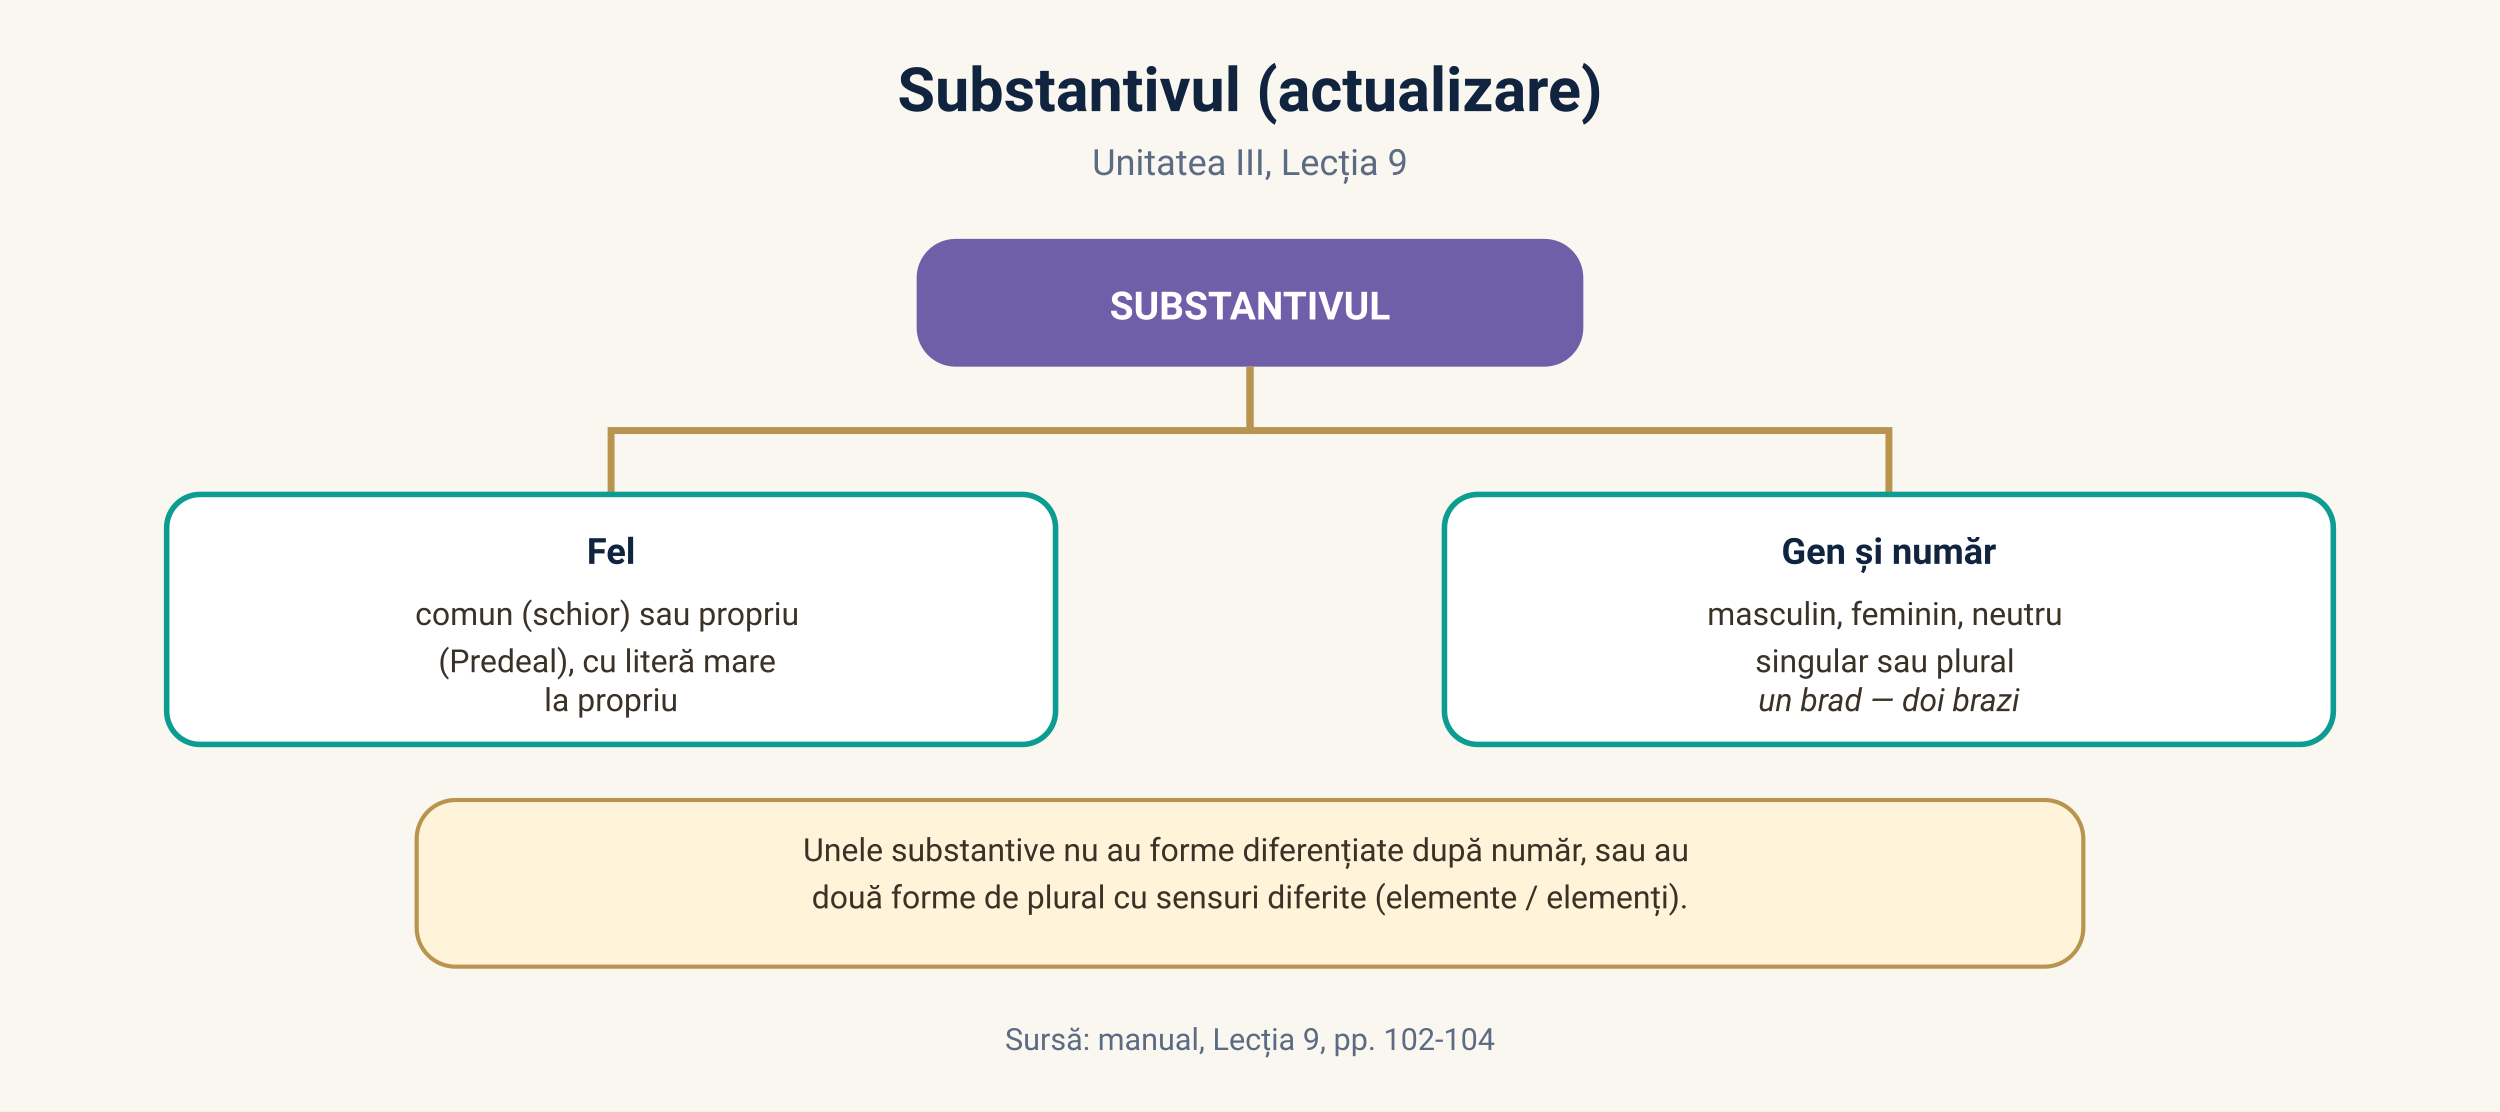
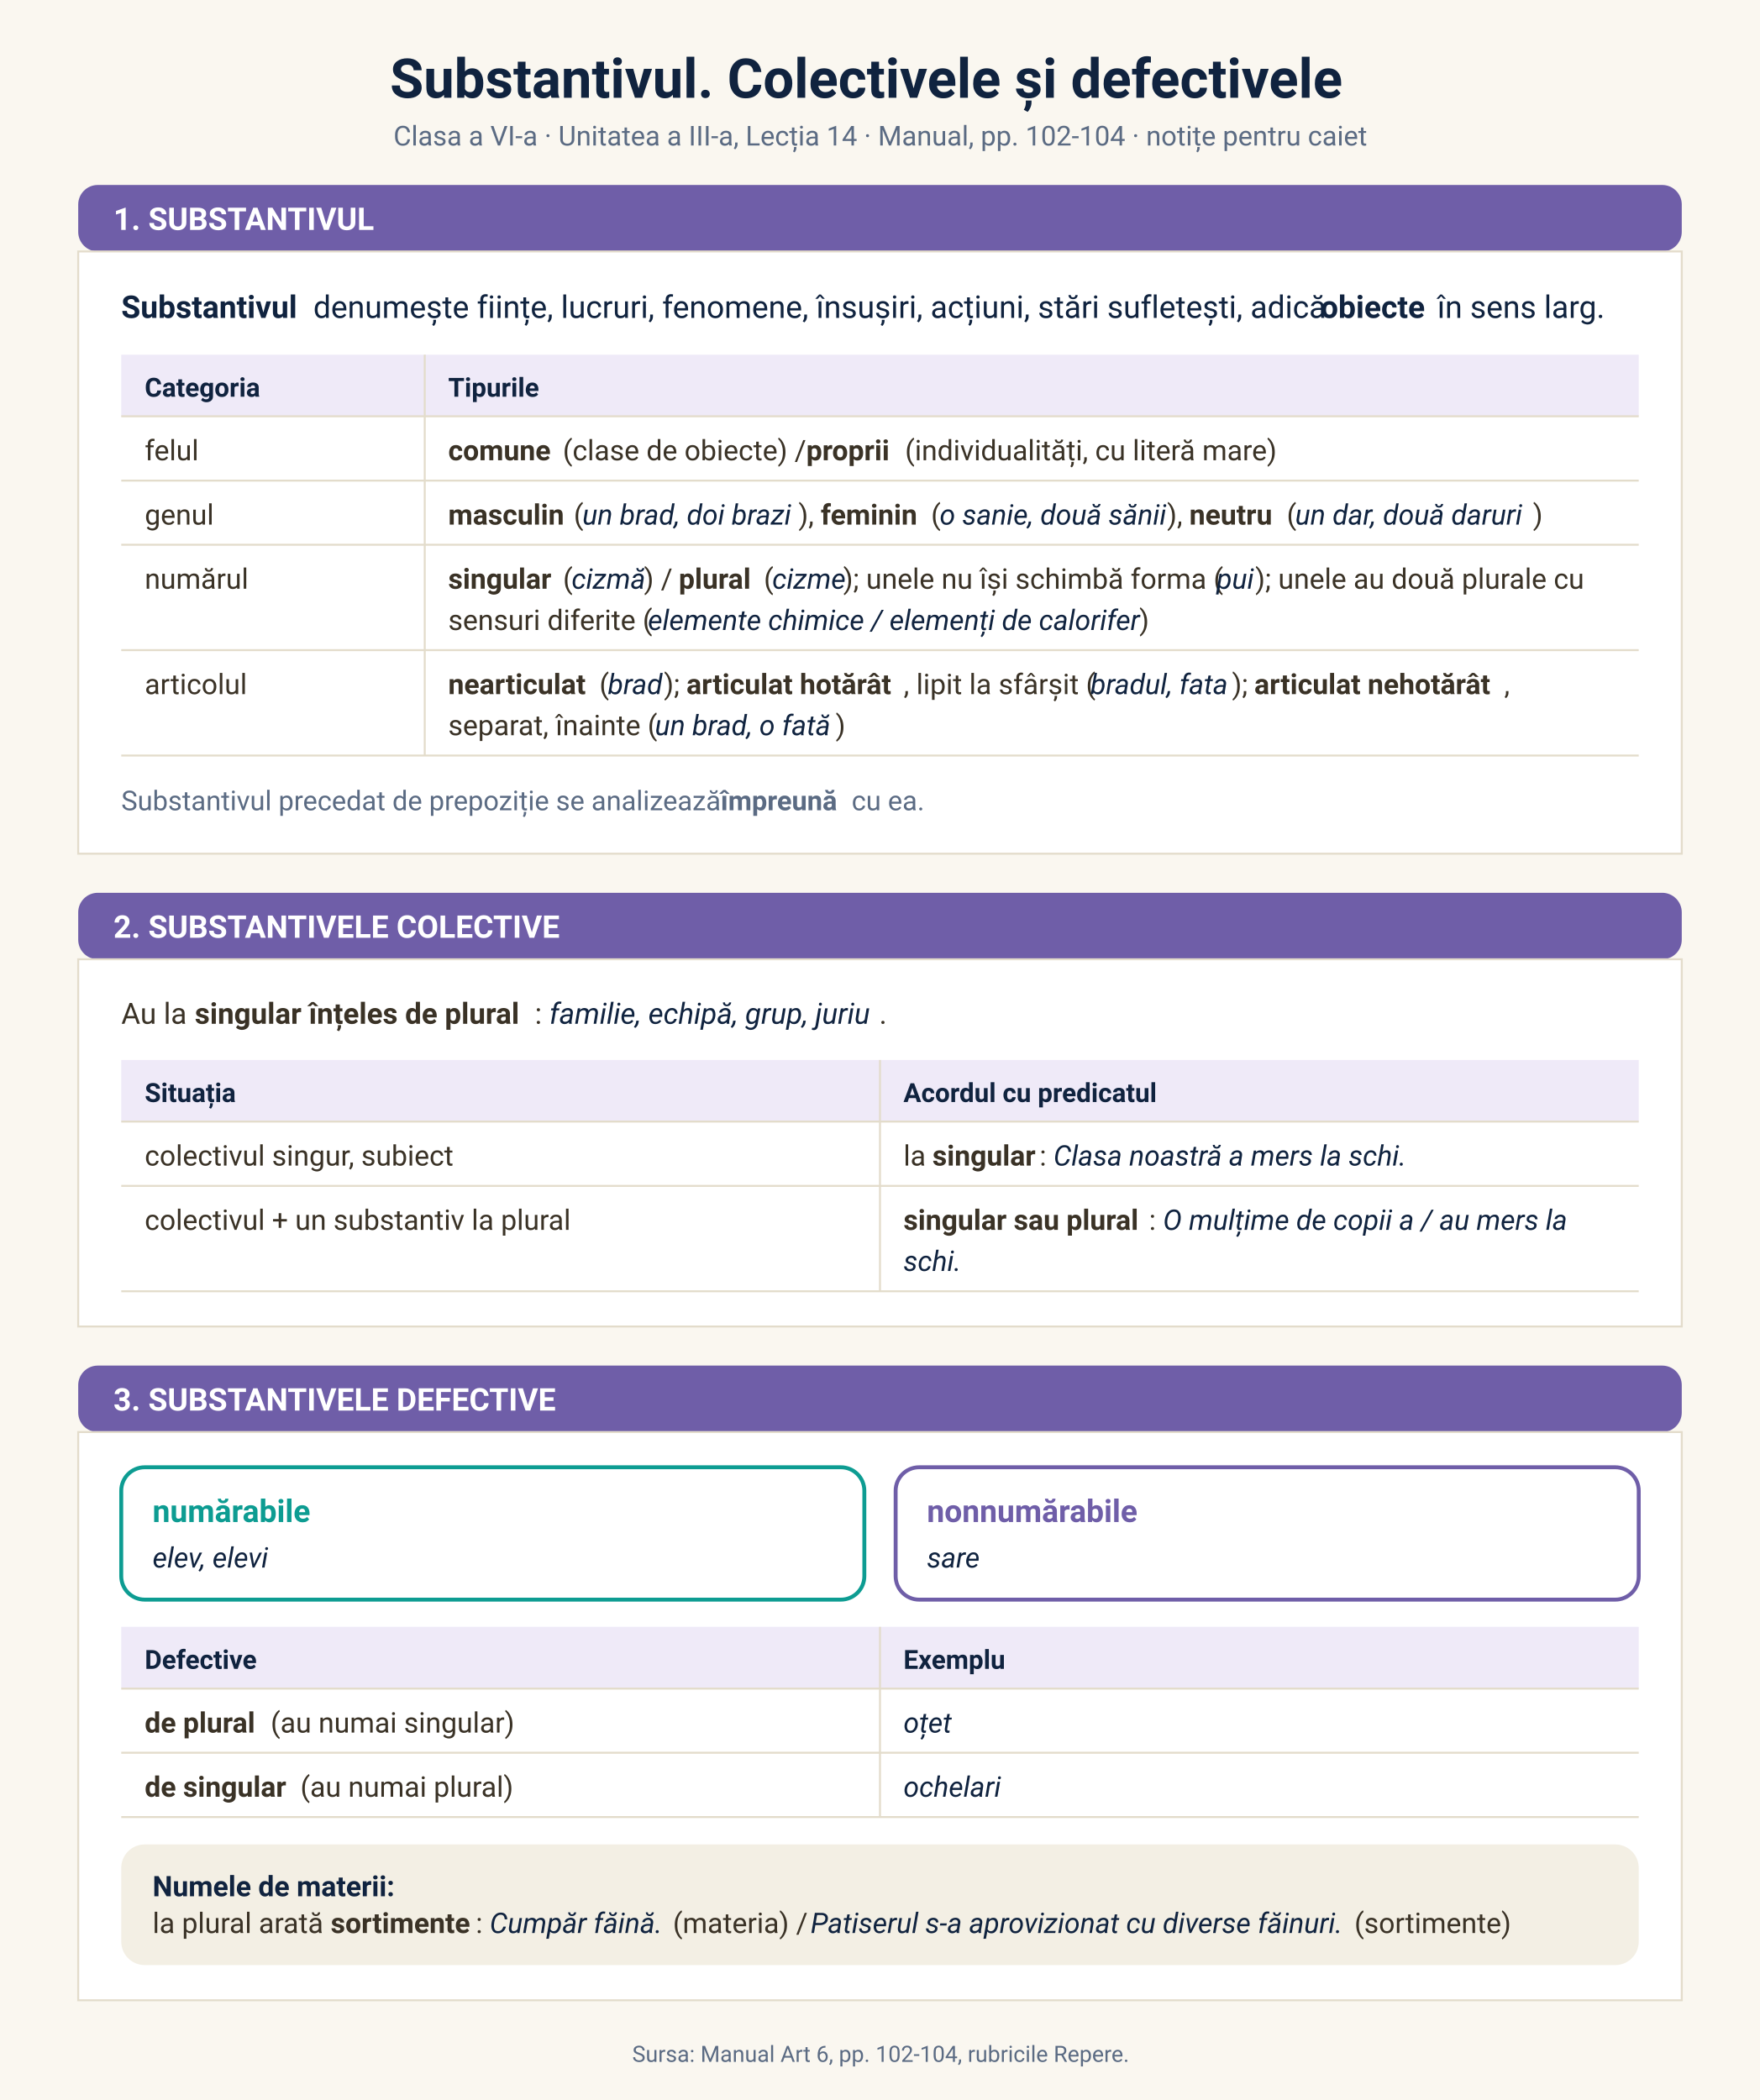
- <svg xmlns="http://www.w3.org/2000/svg" viewBox="0 0 900 400" font-family="'Segoe UI', 'Plus Jakarta Sans', -apple-system, Roboto, sans-serif">
-   <rect width="900" height="400" fill="#faf7f0" />
-   <text x="450" y="40" text-anchor="middle" font-size="22" font-weight="700" fill="#10233f">Substantivul (actualizare)</text>
-   <text x="450" y="63" text-anchor="middle" font-size="13" fill="#5b6b83">Unitatea III, Lecția 9</text>
-   <rect x="330" y="86" width="240" height="46" rx="14" fill="#6f5ea8" />
-   <text x="450" y="115" text-anchor="middle" font-size="14" font-weight="700" fill="#ffffff">SUBSTANTIVUL</text>
-   <path d="M 450 132 L 450 155 L 220 155 L 220 178" stroke="#b8944f" stroke-width="2.5" fill="none" />
-   <path d="M 450 132 L 450 155 L 680 155 L 680 178" stroke="#b8944f" stroke-width="2.5" fill="none" />
-   <g>
-     <rect x="60" y="178" width="320" height="90" rx="12" fill="#ffffff" stroke="#0d9c92" stroke-width="2" />
-     <text x="220" y="203" text-anchor="middle" font-size="13" font-weight="700" fill="#10233f">Fel</text>
-     <text font-size="11.5" fill="#3a3226" text-anchor="middle">
-       <tspan x="220" y="225">comun (schior) sau propriu</tspan>
-       <tspan x="220" y="242">(Predeal), cu literă mare</tspan>
-       <tspan x="220" y="256">la propriu</tspan>
-     </text>
-   </g>
-   <g>
-     <rect x="520" y="178" width="320" height="90" rx="12" fill="#ffffff" stroke="#0d9c92" stroke-width="2" />
-     <text x="680" y="203" text-anchor="middle" font-size="13" font-weight="700" fill="#10233f">Gen și număr</text>
-     <text font-size="11.5" fill="#3a3226" text-anchor="middle">
-       <tspan x="680" y="225">masculin, feminin, neutru</tspan>
-       <tspan x="680" y="242">singular sau plural</tspan>
-       <tspan x="680" y="256" font-style="italic">un brad — doi brazi</tspan>
-     </text>
-   </g>
-   <rect x="150" y="288" width="600" height="60" rx="14" fill="#fff3da" stroke="#b8944f" stroke-width="1.5" />
-   <text font-size="11.5" fill="#3a3226" text-anchor="middle">
-     <tspan x="450" y="310">Unele substantive nu au forme diferențiate după număr, sau au</tspan>
-     <tspan x="450" y="327">două forme de plural cu sensuri diferite (elemente / elemenți).</tspan>
-   </text>
-   <text x="450" y="378" text-anchor="middle" font-size="11" fill="#5b6b83">Sursă: manual, Lecția 9, pp. 102-104</text>
+ <svg xmlns="http://www.w3.org/2000/svg" viewBox="0 0 900 1074" font-family="'Segoe UI', 'Plus Jakarta Sans', -apple-system, Roboto, sans-serif">
+   <rect width="900" height="1074" fill="#faf7f0" />
+   <text x="199.4" y="50.0" font-size="28" fill="#10233f" font-weight="700" textLength="502.0" lengthAdjust="spacing">Substantivul. Colectivele și defectivele</text>
+   <text x="201.2" y="74.4" font-size="14" fill="#5b6b83" textLength="497.7" lengthAdjust="spacing">Clasa a VI-a · Unitatea a III-a, Lecția 14 · Manual, pp. 102-104 · notițe pentru caiet</text>
+   <rect x="40" y="94.6" width="820" height="34" rx="10" fill="#6f5ea8" />
+   <text x="58" y="117.6" font-size="16" font-weight="700" fill="#ffffff">1. SUBSTANTIVUL</text>
+   <rect x="40" y="128.6" width="820" height="308.0" fill="#ffffff" stroke="#e3dccb" />
+   <text x="62.0" y="162.6" font-size="16" fill="#10233f" font-weight="700" textLength="93.9" lengthAdjust="spacing">Substantivul</text>
+   <text x="160.2" y="162.6" font-size="16" fill="#10233f" textLength="510.7" lengthAdjust="spacing">denumește ființe, lucruri, fenomene, însușiri, acțiuni, stări sufletești, adică</text>
+   <text x="675.3" y="162.6" font-size="16" fill="#10233f" font-weight="700" textLength="55.4" lengthAdjust="spacing">obiecte</text>
+   <text x="735.0" y="162.6" font-size="16" fill="#10233f" textLength="83.0" lengthAdjust="spacing">în sens larg.</text>
+   <rect x="62.0" y="181.4" width="776.0" height="31.6" fill="#efeaf8" />
+   <text x="74.0" y="202.9" font-size="13.5" fill="#10233f" font-weight="700" textLength="61.3" lengthAdjust="spacing">Categoria</text>
+   <text x="229.2" y="202.9" font-size="13.5" fill="#10233f" font-weight="700" textLength="48.6" lengthAdjust="spacing">Tipurile</text>
+   <line x1="62.0" y1="212.9" x2="838.0" y2="212.9" stroke="#e3dccb" />
+   <text x="74.0" y="235.4" font-size="14.5" fill="#3a3226" textLength="27.3" lengthAdjust="spacing">felul</text>
+   <text x="229.2" y="235.4" font-size="14.5" fill="#3a3226" font-weight="700" textLength="54.7" lengthAdjust="spacing">comune</text>
+   <text x="287.8" y="235.4" font-size="14.5" fill="#3a3226" textLength="120.6" lengthAdjust="spacing">(clase de obiecte) /</text>
+   <text x="412.3" y="235.4" font-size="14.5" fill="#3a3226" font-weight="700" textLength="46.5" lengthAdjust="spacing">proprii</text>
+   <text x="462.8" y="235.4" font-size="14.5" fill="#3a3226" textLength="189.1" lengthAdjust="spacing">(individualități, cu literă mare)</text>
+   <line x1="62.0" y1="245.8" x2="838.0" y2="245.8" stroke="#e3dccb" />
+   <text x="74.0" y="268.3" font-size="14.5" fill="#3a3226" textLength="36.1" lengthAdjust="spacing">genul</text>
+   <text x="229.2" y="268.3" font-size="14.5" fill="#3a3226" font-weight="700" textLength="60.3" lengthAdjust="spacing">masculin</text>
+   <text x="293.4" y="268.3" font-size="14.5" fill="#3a3226" textLength="4.3" lengthAdjust="spacing">(</text>
+   <text x="297.8" y="268.3" font-size="14.5" fill="#10233f" font-style="italic" textLength="110.5" lengthAdjust="spacing">un brad, doi brazi</text>
+   <text x="408.3" y="268.3" font-size="14.5" fill="#3a3226" textLength="7.5" lengthAdjust="spacing">),</text>
+   <text x="419.7" y="268.3" font-size="14.5" fill="#3a3226" font-weight="700" textLength="52.5" lengthAdjust="spacing">feminin</text>
+   <text x="476.1" y="268.3" font-size="14.5" fill="#3a3226" textLength="4.3" lengthAdjust="spacing">(</text>
+   <text x="480.5" y="268.3" font-size="14.5" fill="#10233f" font-style="italic" textLength="116.3" lengthAdjust="spacing">o sanie, două sănii</text>
+   <text x="596.8" y="268.3" font-size="14.5" fill="#3a3226" textLength="7.5" lengthAdjust="spacing">),</text>
+   <text x="608.2" y="268.3" font-size="14.5" fill="#3a3226" font-weight="700" textLength="45.8" lengthAdjust="spacing">neutru</text>
+   <text x="658.0" y="268.3" font-size="14.5" fill="#3a3226" textLength="4.3" lengthAdjust="spacing">(</text>
+   <text x="662.3" y="268.3" font-size="14.5" fill="#10233f" font-style="italic" textLength="121.6" lengthAdjust="spacing">un dar, două daruri</text>
+   <text x="783.9" y="268.3" font-size="14.5" fill="#3a3226" textLength="4.3" lengthAdjust="spacing">)</text>
+   <line x1="62.0" y1="278.6" x2="838.0" y2="278.6" stroke="#e3dccb" />
+   <text x="74.0" y="301.1" font-size="14.5" fill="#3a3226" textLength="53.2" lengthAdjust="spacing">numărul</text>
+   <text x="229.2" y="301.1" font-size="14.5" fill="#3a3226" font-weight="700" textLength="54.8" lengthAdjust="spacing">singular</text>
+   <text x="287.9" y="301.1" font-size="14.5" fill="#3a3226" textLength="4.3" lengthAdjust="spacing">(</text>
+   <text x="292.3" y="301.1" font-size="14.5" fill="#10233f" font-style="italic" textLength="37.0" lengthAdjust="spacing">cizmă</text>
+   <text x="329.3" y="301.1" font-size="14.5" fill="#3a3226" textLength="13.9" lengthAdjust="spacing">) /</text>
+   <text x="347.1" y="301.1" font-size="14.5" fill="#3a3226" font-weight="700" textLength="39.6" lengthAdjust="spacing">plural</text>
+   <text x="390.6" y="301.1" font-size="14.5" fill="#3a3226" textLength="4.3" lengthAdjust="spacing">(</text>
+   <text x="394.9" y="301.1" font-size="14.5" fill="#10233f" font-style="italic" textLength="36.2" lengthAdjust="spacing">cizme</text>
+   <text x="431.2" y="301.1" font-size="14.5" fill="#3a3226" textLength="191.0" lengthAdjust="spacing">); unele nu își schimbă forma (</text>
+   <text x="622.1" y="301.1" font-size="14.5" fill="#10233f" font-style="italic" textLength="19.7" lengthAdjust="spacing">pui</text>
+   <text x="641.9" y="301.1" font-size="14.5" fill="#3a3226" textLength="169.4" lengthAdjust="spacing">); unele au două plurale cu</text>
+   <text x="229.2" y="322.2" font-size="14.5" fill="#3a3226" textLength="102.1" lengthAdjust="spacing">sensuri diferite (</text>
+   <text x="331.3" y="322.2" font-size="14.5" fill="#10233f" font-style="italic" textLength="251.3" lengthAdjust="spacing">elemente chimice / elemenți de calorifer</text>
+   <text x="582.6" y="322.2" font-size="14.5" fill="#3a3226" textLength="4.3" lengthAdjust="spacing">)</text>
+   <line x1="62.0" y1="332.5" x2="838.0" y2="332.5" stroke="#e3dccb" />
+   <text x="74.0" y="355.0" font-size="14.5" fill="#3a3226" textLength="51.3" lengthAdjust="spacing">articolul</text>
+   <text x="229.2" y="355.0" font-size="14.5" fill="#3a3226" font-weight="700" textLength="73.4" lengthAdjust="spacing">nearticulat</text>
+   <text x="306.5" y="355.0" font-size="14.5" fill="#3a3226" textLength="4.3" lengthAdjust="spacing">(</text>
+   <text x="310.8" y="355.0" font-size="14.5" fill="#10233f" font-style="italic" textLength="28.7" lengthAdjust="spacing">brad</text>
+   <text x="339.5" y="355.0" font-size="14.5" fill="#3a3226" textLength="7.5" lengthAdjust="spacing">);</text>
+   <text x="351.0" y="355.0" font-size="14.5" fill="#3a3226" font-weight="700" textLength="111.1" lengthAdjust="spacing">articulat hotărât</text>
+   <text x="462.1" y="355.0" font-size="14.5" fill="#3a3226" textLength="95.6" lengthAdjust="spacing">, lipit la sfârșit (</text>
+   <text x="557.6" y="355.0" font-size="14.5" fill="#10233f" font-style="italic" textLength="72.4" lengthAdjust="spacing">bradul, fata</text>
+   <text x="630.0" y="355.0" font-size="14.5" fill="#3a3226" textLength="7.5" lengthAdjust="spacing">);</text>
+   <text x="641.4" y="355.0" font-size="14.5" fill="#3a3226" font-weight="700" textLength="127.8" lengthAdjust="spacing">articulat nehotărât</text>
+   <text x="769.2" y="355.0" font-size="14.5" fill="#3a3226" textLength="3.2" lengthAdjust="spacing">,</text>
+   <text x="229.2" y="376.0" font-size="14.5" fill="#3a3226" textLength="105.7" lengthAdjust="spacing">separat, înainte (</text>
+   <text x="334.9" y="376.0" font-size="14.5" fill="#10233f" font-style="italic" textLength="92.4" lengthAdjust="spacing">un brad, o fată</text>
+   <text x="427.3" y="376.0" font-size="14.5" fill="#3a3226" textLength="4.3" lengthAdjust="spacing">)</text>
+   <line x1="62.0" y1="386.4" x2="838.0" y2="386.4" stroke="#e3dccb" />
+   <line x1="217.2" y1="181.4" x2="217.2" y2="386.4" stroke="#e3dccb" />
+   <text x="62.0" y="414.4" font-size="14" fill="#5b6b83" textLength="302.7" lengthAdjust="spacing">Substantivul precedat de prepoziție se analizează</text>
+   <text x="368.5" y="414.4" font-size="14" fill="#5b6b83" font-weight="700" textLength="63.3" lengthAdjust="spacing">împreună</text>
+   <text x="435.5" y="414.4" font-size="14" fill="#5b6b83" textLength="35.7" lengthAdjust="spacing">cu ea.</text>
+   <rect x="40" y="456.6" width="820" height="34" rx="10" fill="#6f5ea8" />
+   <text x="58" y="479.6" font-size="16" font-weight="700" fill="#ffffff">2. SUBSTANTIVELE COLECTIVE</text>
+   <rect x="40" y="490.6" width="820" height="187.8" fill="#ffffff" stroke="#e3dccb" />
+   <text x="62.0" y="523.6" font-size="15" fill="#3a3226" textLength="33.6" lengthAdjust="spacing">Au la</text>
+   <text x="99.6" y="523.6" font-size="15" fill="#3a3226" font-weight="700" textLength="173.8" lengthAdjust="spacing">singular înțeles de plural</text>
+   <text x="273.5" y="523.6" font-size="15" fill="#3a3226" textLength="3.3" lengthAdjust="spacing">:</text>
+   <text x="280.9" y="523.6" font-size="15" fill="#10233f" font-style="italic" textLength="168.8" lengthAdjust="spacing">familie, echipă, grup, juriu</text>
+   <text x="449.6" y="523.6" font-size="15" fill="#3a3226" textLength="3.3" lengthAdjust="spacing">.</text>
+   <rect x="62.0" y="542.1" width="776.0" height="31.6" fill="#efeaf8" />
+   <text x="74.0" y="563.6" font-size="13.5" fill="#10233f" font-weight="700" textLength="48.5" lengthAdjust="spacing">Situația</text>
+   <text x="462.0" y="563.6" font-size="13.5" fill="#10233f" font-weight="700" textLength="136.5" lengthAdjust="spacing">Acordul cu predicatul</text>
+   <line x1="62.0" y1="573.6" x2="838.0" y2="573.6" stroke="#e3dccb" />
+   <text x="74.0" y="596.1" font-size="14.5" fill="#3a3226" textLength="156.3" lengthAdjust="spacing">colectivul singur, subiect</text>
+   <text x="462.0" y="596.1" font-size="14.5" fill="#3a3226" textLength="10.9" lengthAdjust="spacing">la</text>
+   <text x="476.8" y="596.1" font-size="14.5" fill="#3a3226" font-weight="700" textLength="54.8" lengthAdjust="spacing">singular</text>
+   <text x="531.6" y="596.1" font-size="14.5" fill="#3a3226" textLength="3.2" lengthAdjust="spacing">:</text>
+   <text x="538.7" y="596.1" font-size="14.5" fill="#10233f" font-style="italic" textLength="178.6" lengthAdjust="spacing">Clasa noastră a mers la schi.</text>
+   <line x1="62.0" y1="606.5" x2="838.0" y2="606.5" stroke="#e3dccb" />
+   <text x="74.0" y="629.0" font-size="14.5" fill="#3a3226" textLength="218.1" lengthAdjust="spacing">colectivul + un substantiv la plural</text>
+   <text x="462.0" y="629.0" font-size="14.5" fill="#3a3226" font-weight="700" textLength="125.6" lengthAdjust="spacing">singular sau plural</text>
+   <text x="587.6" y="629.0" font-size="14.5" fill="#3a3226" textLength="3.2" lengthAdjust="spacing">:</text>
+   <text x="594.7" y="629.0" font-size="14.5" fill="#10233f" font-style="italic" textLength="210.8" lengthAdjust="spacing">O mulțime de copii a / au mers la</text>
+   <text x="462.0" y="650.0" font-size="14.5" fill="#10233f" font-style="italic" textLength="27.3" lengthAdjust="spacing">schi.</text>
+   <line x1="62.0" y1="660.4" x2="838.0" y2="660.4" stroke="#e3dccb" />
+   <line x1="450.0" y1="542.1" x2="450.0" y2="660.4" stroke="#e3dccb" />
+   <rect x="40" y="698.4" width="820" height="34" rx="10" fill="#6f5ea8" />
+   <text x="58" y="721.4" font-size="16" font-weight="700" fill="#ffffff">3. SUBSTANTIVELE DEFECTIVE</text>
+   <rect x="40" y="732.4" width="820" height="290.6" fill="#ffffff" stroke="#e3dccb" />
+   <rect x="62.0" y="750.4" width="380.0" height="67.7" rx="12" fill="#ffffff" stroke="#0d9c92" stroke-width="2" />
+   <text x="78.0" y="778.4" font-size="16" fill="#0d9c92" font-weight="700" textLength="85.4" lengthAdjust="spacing">numărabile</text>
+   <text x="78.0" y="801.7" font-size="14.5" fill="#10233f" font-style="italic" textLength="60.5" lengthAdjust="spacing">elev, elevi</text>
+   <rect x="458.0" y="750.4" width="380.0" height="67.7" rx="12" fill="#ffffff" stroke="#6f5ea8" stroke-width="2" />
+   <text x="474.0" y="778.4" font-size="16" fill="#6f5ea8" font-weight="700" textLength="114.7" lengthAdjust="spacing">nonnumărabile</text>
+   <text x="474.0" y="801.7" font-size="14.5" fill="#10233f" font-style="italic" textLength="26.0" lengthAdjust="spacing">sare</text>
+   <rect x="62.0" y="832.0" width="776.0" height="31.6" fill="#efeaf8" />
+   <text x="74.0" y="853.5" font-size="13.5" fill="#10233f" font-weight="700" textLength="59.8" lengthAdjust="spacing">Defective</text>
+   <text x="462.0" y="853.5" font-size="13.5" fill="#10233f" font-weight="700" textLength="54.7" lengthAdjust="spacing">Exemplu</text>
+   <line x1="62.0" y1="863.6" x2="838.0" y2="863.6" stroke="#e3dccb" />
+   <text x="74.0" y="886.1" font-size="14.5" fill="#3a3226" font-weight="700" textLength="60.5" lengthAdjust="spacing">de plural</text>
+   <text x="138.4" y="886.1" font-size="14.5" fill="#3a3226" textLength="122.7" lengthAdjust="spacing">(au numai singular)</text>
+   <text x="462.0" y="886.1" font-size="14.5" fill="#10233f" font-style="italic" textLength="24.2" lengthAdjust="spacing">oțet</text>
+   <line x1="62.0" y1="896.4" x2="838.0" y2="896.4" stroke="#e3dccb" />
+   <text x="74.0" y="918.9" font-size="14.5" fill="#3a3226" font-weight="700" textLength="75.7" lengthAdjust="spacing">de singular</text>
+   <text x="153.6" y="918.9" font-size="14.5" fill="#3a3226" textLength="108.3" lengthAdjust="spacing">(au numai plural)</text>
+   <text x="462.0" y="918.9" font-size="14.5" fill="#10233f" font-style="italic" textLength="50.0" lengthAdjust="spacing">ochelari</text>
+   <line x1="62.0" y1="929.3" x2="838.0" y2="929.3" stroke="#e3dccb" />
+   <line x1="450.0" y1="832.0" x2="450.0" y2="929.3" stroke="#e3dccb" />
+   <rect x="62.0" y="943.3" width="776.0" height="61.7" rx="12" fill="#f3efe4" />
+   <text x="78.0" y="969.8" font-size="14.5" fill="#10233f" font-weight="700" textLength="130.8" lengthAdjust="spacing">Numele de materii:</text>
+   <text x="78.0" y="988.6" font-size="14.5" fill="#3a3226" textLength="87.1" lengthAdjust="spacing">la plural arată</text>
+   <text x="169.1" y="988.6" font-size="14.5" fill="#3a3226" font-weight="700" textLength="74.2" lengthAdjust="spacing">sortimente</text>
+   <text x="243.3" y="988.6" font-size="14.5" fill="#3a3226" textLength="3.2" lengthAdjust="spacing">:</text>
+   <text x="250.4" y="988.6" font-size="14.5" fill="#10233f" font-style="italic" textLength="89.8" lengthAdjust="spacing">Cumpăr făină.</text>
+   <text x="344.1" y="988.6" font-size="14.5" fill="#3a3226" textLength="66.6" lengthAdjust="spacing">(materia) /</text>
+   <text x="414.5" y="988.6" font-size="14.5" fill="#10233f" font-style="italic" textLength="274.2" lengthAdjust="spacing">Patiserul s-a aprovizionat cu diverse făinuri.</text>
+   <text x="692.6" y="988.6" font-size="14.5" fill="#3a3226" textLength="77.6" lengthAdjust="spacing">(sortimente)</text>
+   <text x="323.3" y="1054.5" font-size="11.5" fill="#5b6b83" textLength="253.3" lengthAdjust="spacing">Sursa: Manual Art 6, pp. 102-104, rubricile Repere.</text>
</svg>
